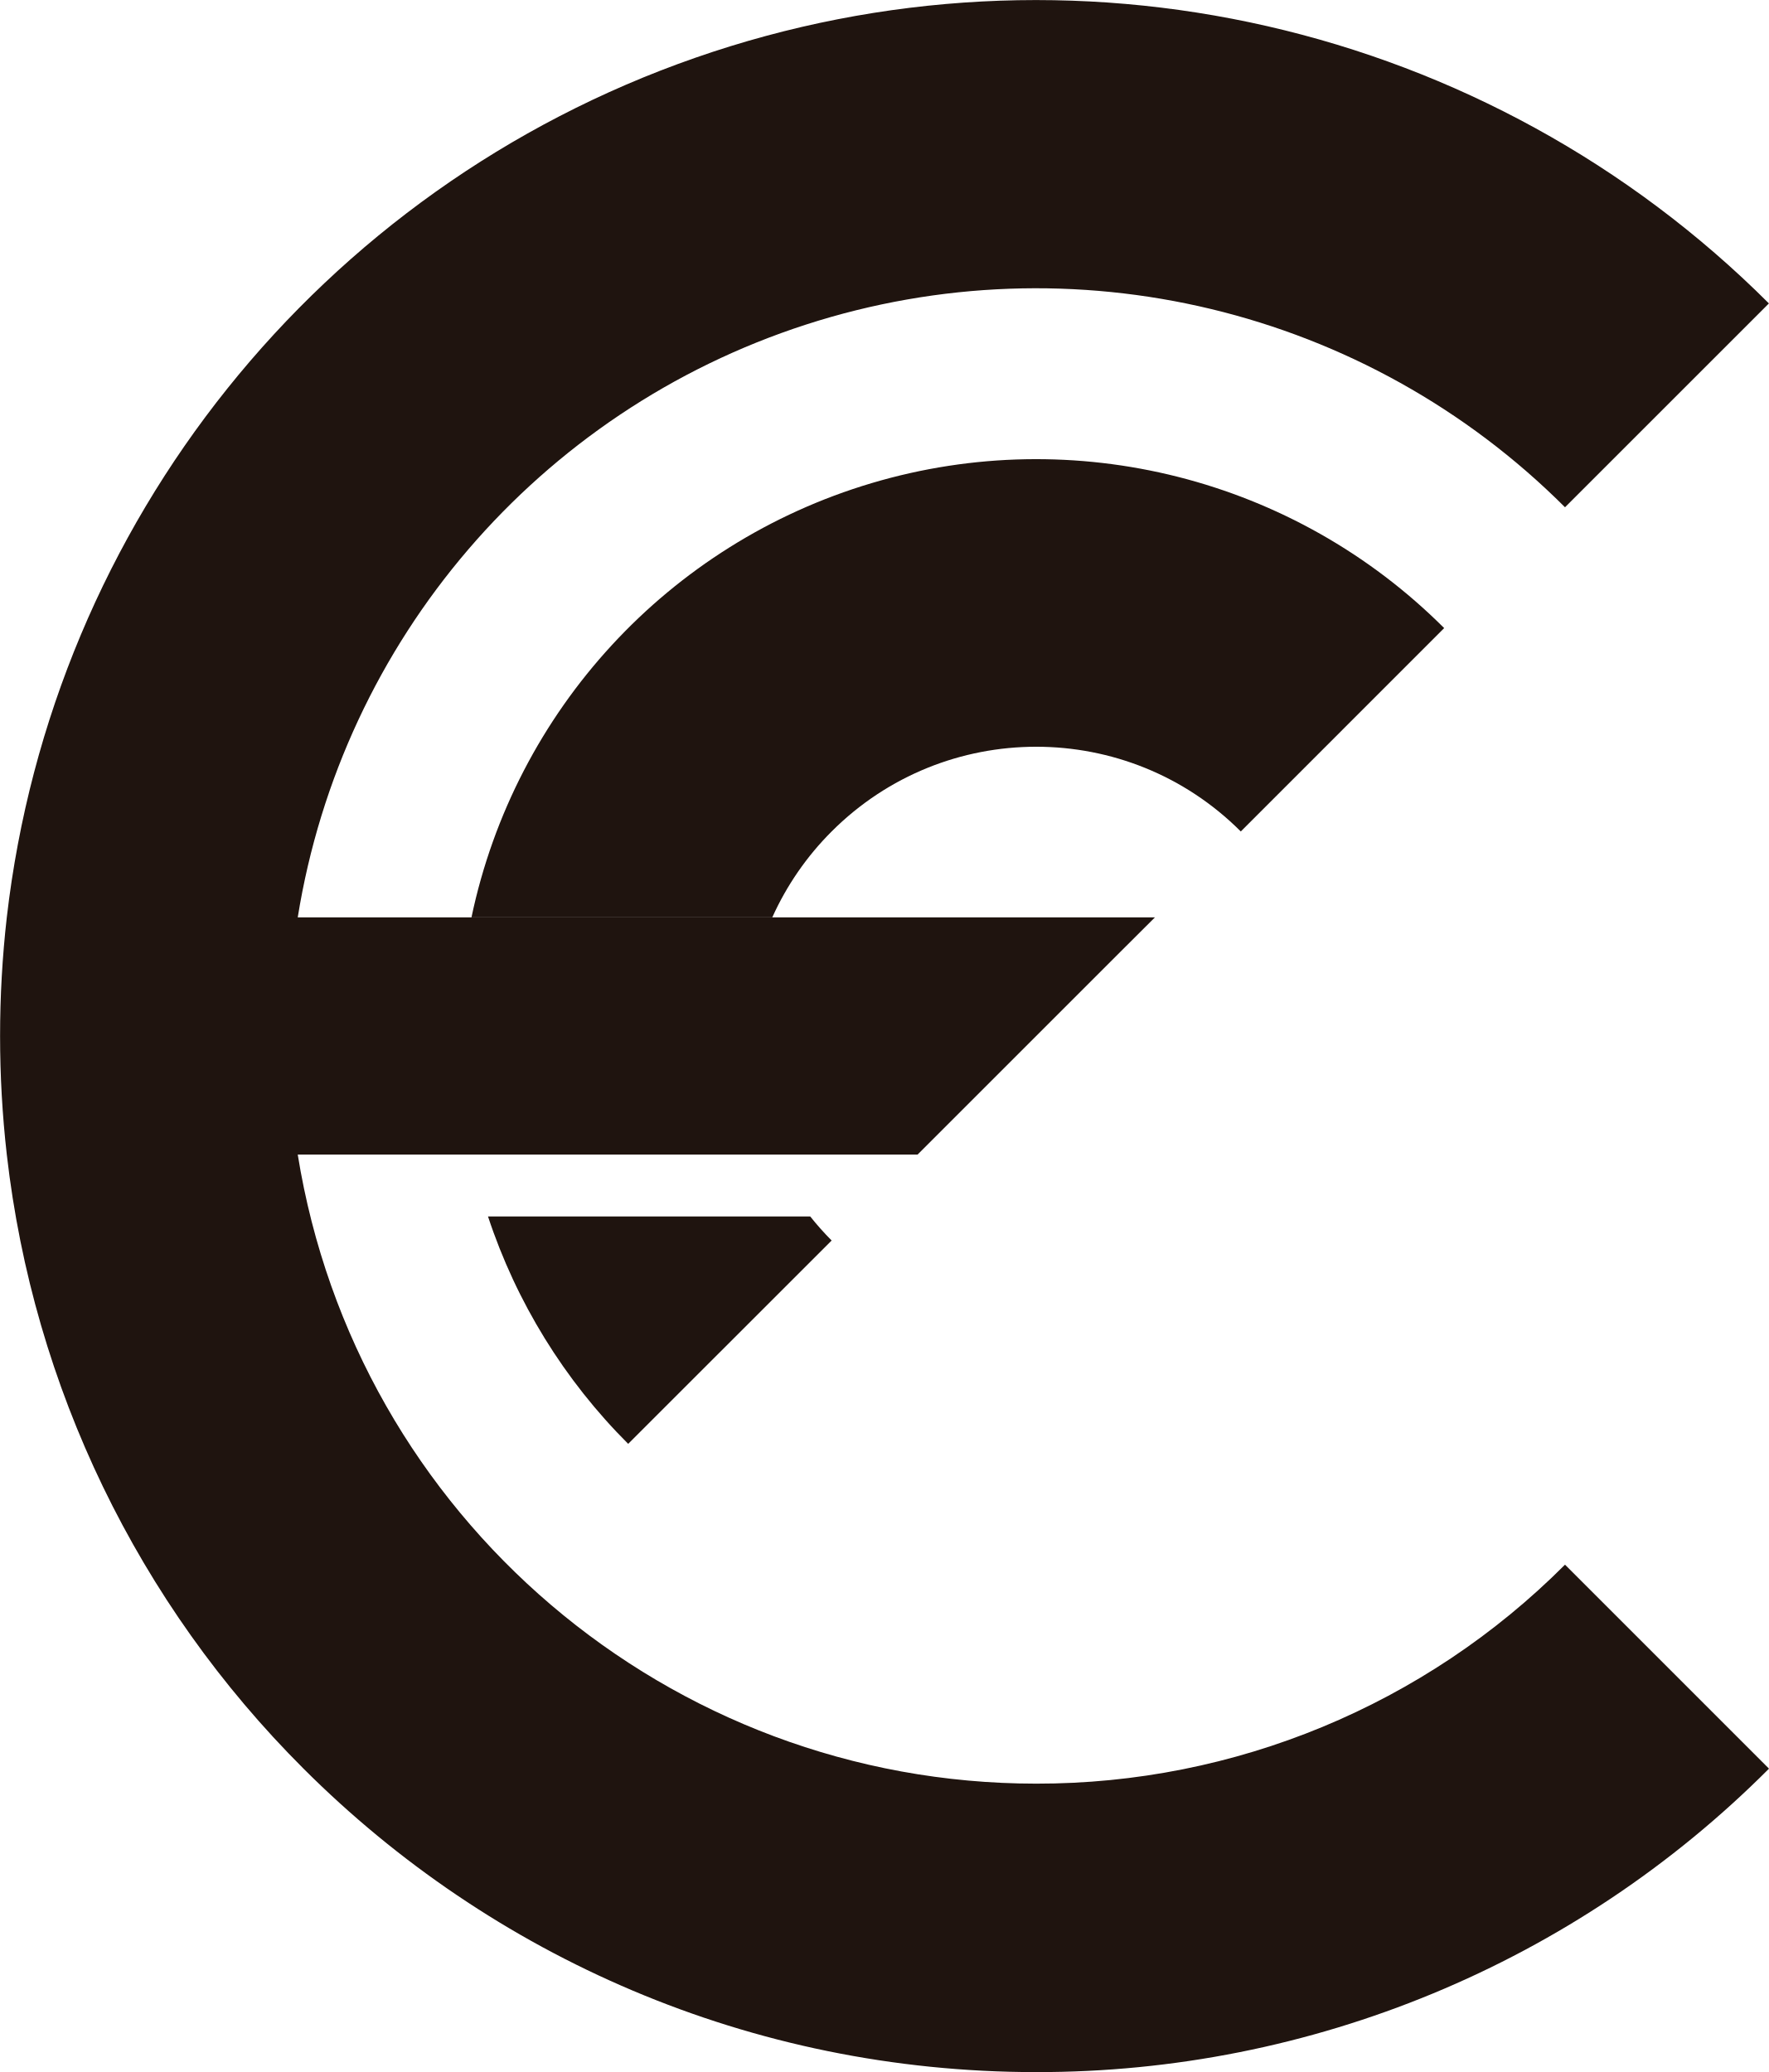
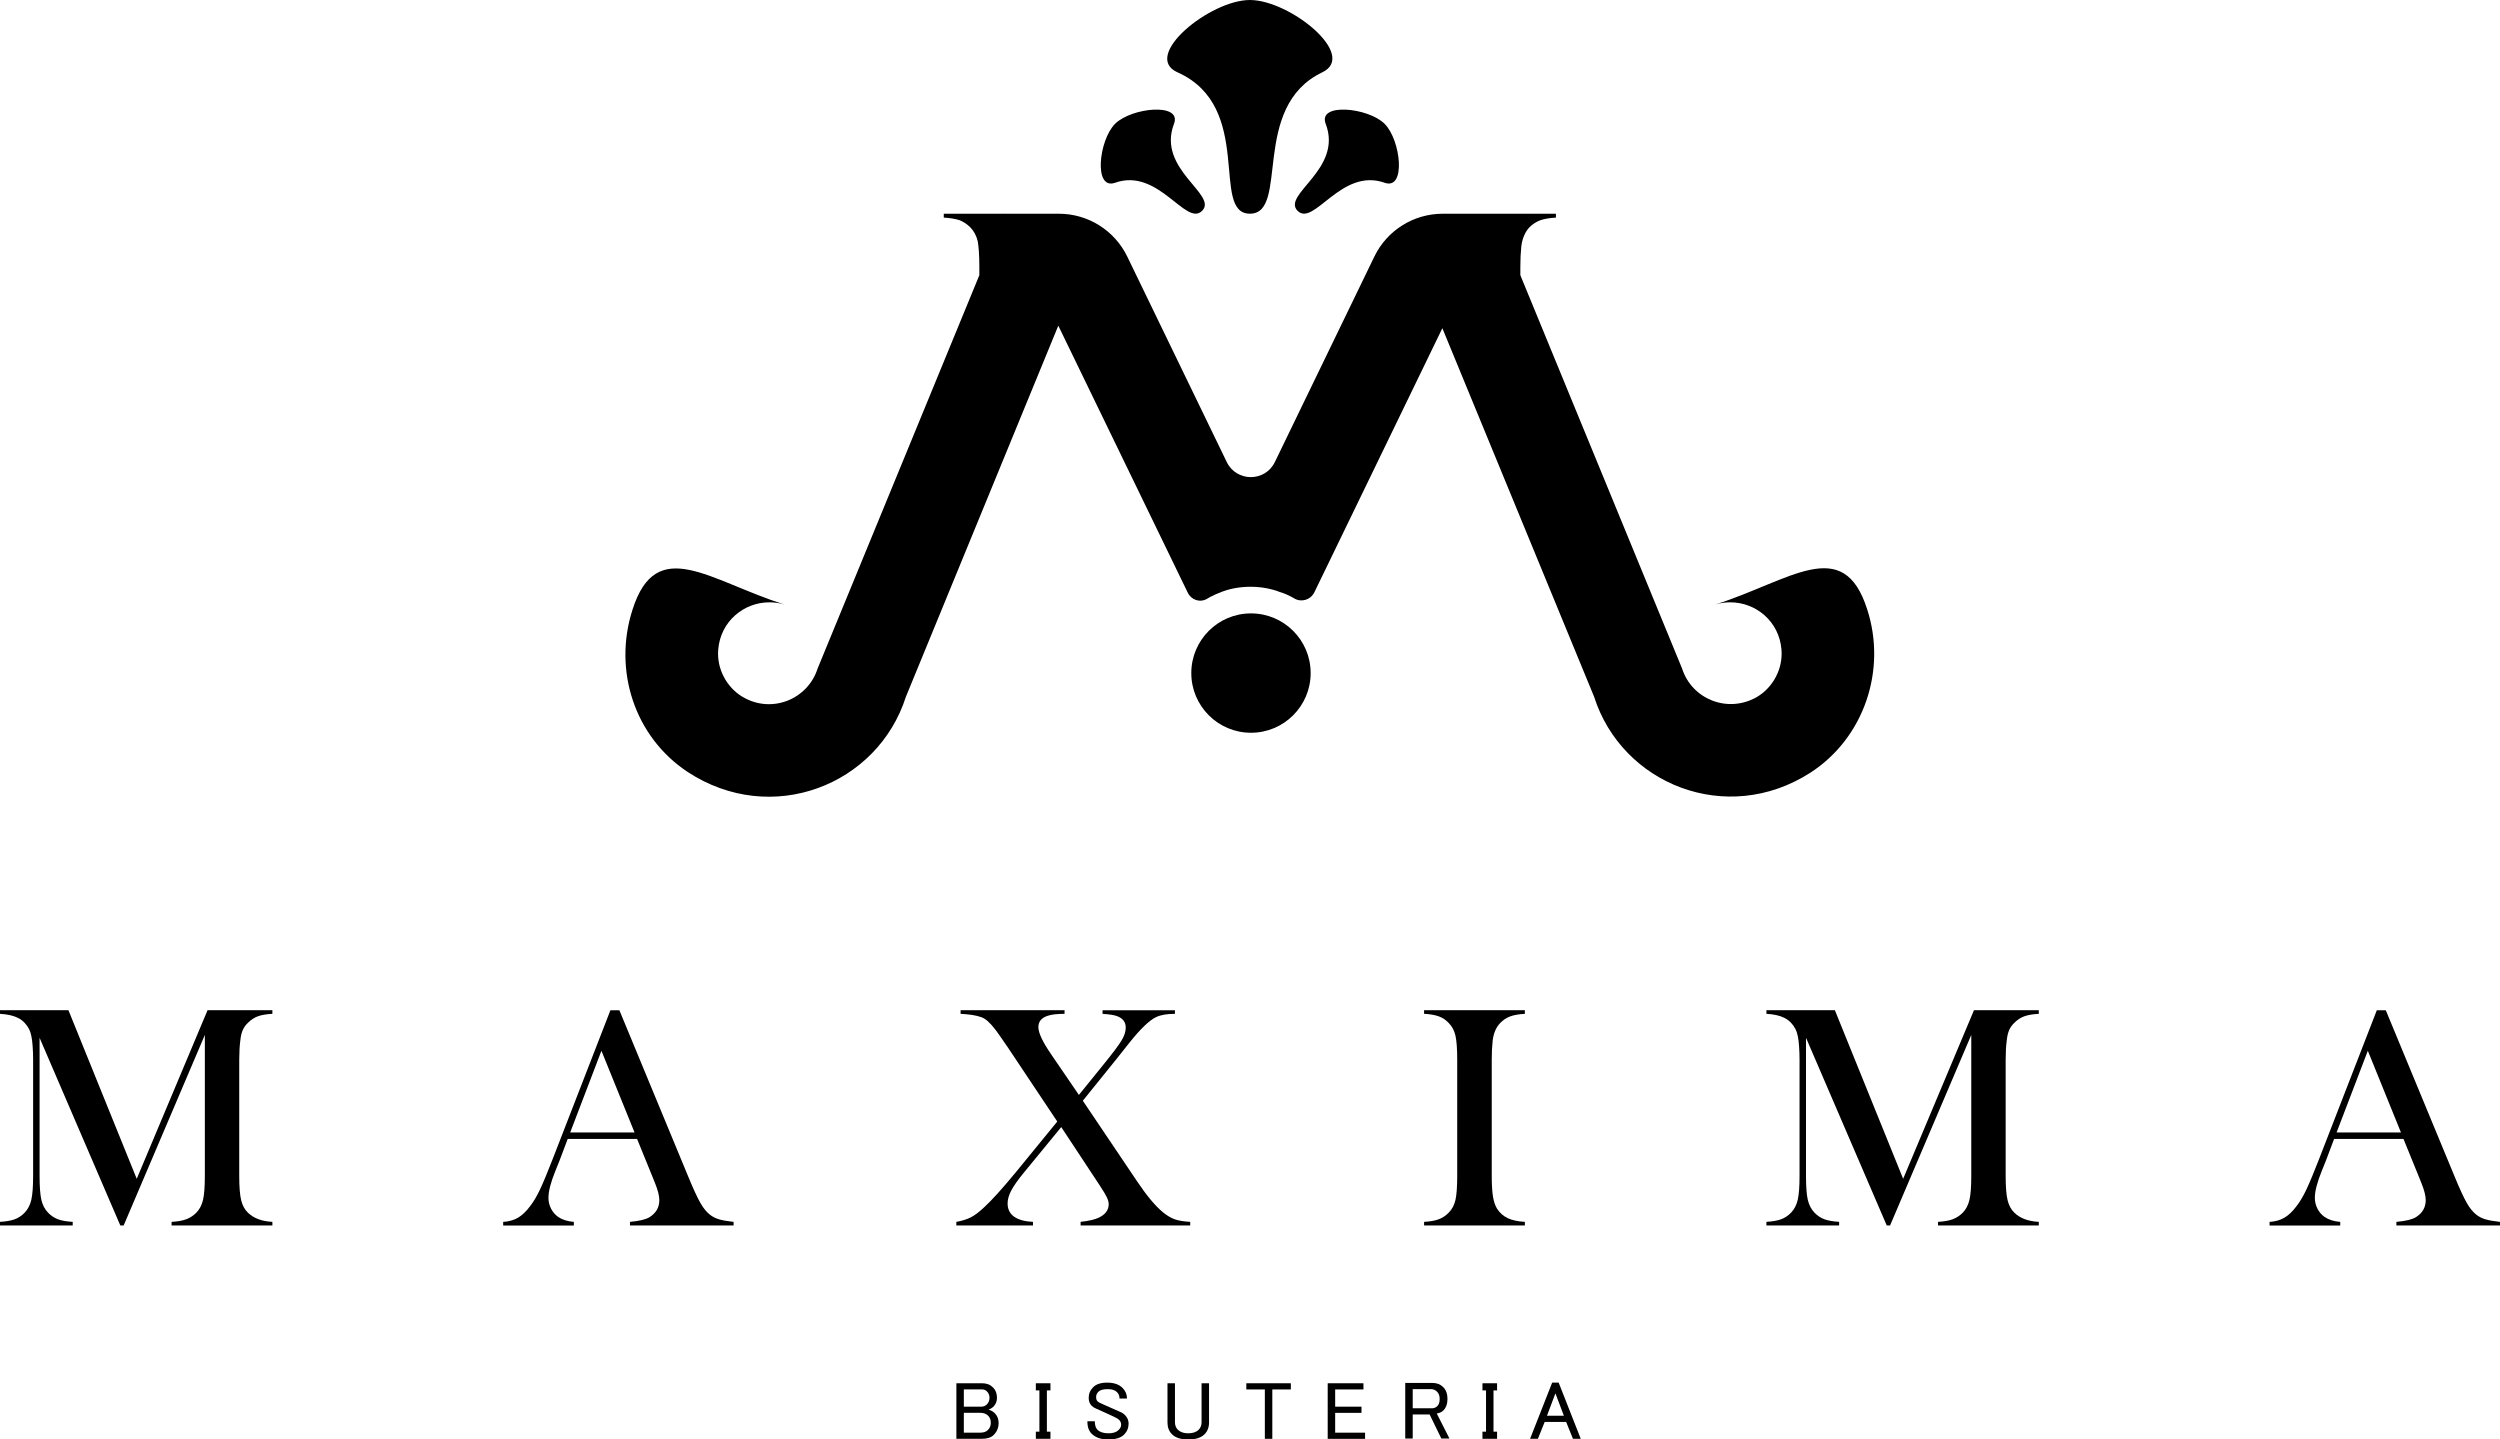
- <svg xmlns="http://www.w3.org/2000/svg" id="Capa_1" data-name="Capa 1" viewBox="0 0 885.9 1037.89">
-   <defs>
-     <style>.cls-1{fill:#1f140f;}</style>
-   </defs>
-   <path class="cls-1" d="M487.1,437.55a144.89,144.89,0,0,1,204.91,0L793.86,335.68A289,289,0,0,0,306.72,480.59H457.37A144.88,144.88,0,0,1,487.1,437.55Z" transform="translate(-70.6 -21.06)" />
-   <path class="cls-1" d="M315,630.4a288.91,288.91,0,0,0,70.2,113.9L487.1,642.45a147.91,147.91,0,0,1-10.73-12.05Z" transform="translate(-70.6 -21.06)" />
-   <path class="cls-1" d="M589.54,914.51A374.64,374.64,0,0,1,219.71,599.39H530.15L547.54,582l42-42,42-42L649,480.59H219.71A374.57,374.57,0,0,1,854.38,275.16L956.5,173.05A519,519,0,0,0,74,480.59a526.73,526.73,0,0,0,0,118.8A517.4,517.4,0,0,0,222.61,907c93.92,93.91,223.65,152,366.93,152a517.28,517.28,0,0,0,367-152L854.38,804.82A373.31,373.31,0,0,1,589.54,914.51Z" transform="translate(-70.6 -21.06)" />
+ <svg xmlns="http://www.w3.org/2000/svg" version="1.1" id="Capa_1" x="0px" y="0px" viewBox="0 0 1063.59 612.12" style="enable-background:new 0 0 1063.59 612.12;" xml:space="preserve">
+   <style type="text/css">
+ 	.st0{fill:none;}
+ </style>
+   <circle cx="532.21" cy="286.35" r="25.39" />
+   <polygon points="427.39,90.91 427.39,91.05 427.25,90.91 " />
+   <g>
+     <path d="M406.87,588.49h11.06c1.84,0,3.36,0.6,4.56,1.8c1.11,1.11,1.66,2.58,1.66,4.42c0,1.48-0.51,2.72-1.52,3.73   c-0.55,0.55-1.24,0.97-2.07,1.24c1.11,0.37,1.98,0.88,2.63,1.52c1.11,1.11,1.66,2.49,1.66,4.15c0,2.03-0.69,3.73-2.07,5.11   c-1.11,1.11-2.76,1.66-4.98,1.66h-10.92V588.49z M410.05,591.11v7.33h7.46c0.92,0,1.7-0.32,2.35-0.97c0.74-0.74,1.11-1.7,1.11-2.9   c0-1.01-0.37-1.89-1.11-2.63c-0.55-0.55-1.24-0.83-2.07-0.83H410.05z M410.05,601.07v8.43h7.05c1.38,0,2.44-0.37,3.18-1.11   c0.83-0.83,1.24-1.84,1.24-3.04c0-1.29-0.37-2.3-1.11-3.04c-0.83-0.83-1.94-1.24-3.32-1.24H410.05z" />
+     <path d="M440.68,588.49h6.22v3.04h-1.52v17.55h1.52v3.04h-6.22v-3.04h1.52v-17.55h-1.52V588.49z" />
+     <path d="M465.09,590.15c1.29-1.29,3.27-1.93,5.94-1.93c2.85,0,5.02,0.74,6.5,2.21c1.29,1.29,1.94,2.81,1.94,4.56h-3.18   c0-1.11-0.37-2.03-1.11-2.76c-0.83-0.83-2.12-1.24-3.87-1.24c-1.93,0-3.27,0.37-4.01,1.11c-0.65,0.65-0.97,1.38-0.97,2.21   s0.18,1.43,0.55,1.8c0.46,0.46,1.29,0.92,2.49,1.38c2.12,0.92,4.51,1.98,7.19,3.18c0.74,0.28,1.43,0.74,2.07,1.38   c1.01,1.01,1.52,2.21,1.52,3.59c0,1.84-0.65,3.41-1.93,4.7c-1.38,1.38-3.64,2.07-6.77,2.07c-3.04,0-5.39-0.83-7.05-2.49   c-1.2-1.2-1.8-2.95-1.8-5.25h3.18c0,1.66,0.37,2.86,1.11,3.59c1.01,1.01,2.58,1.52,4.7,1.52c1.93,0,3.36-0.46,4.28-1.38   c0.74-0.74,1.11-1.47,1.11-2.21c0-0.83-0.28-1.52-0.83-2.07c-0.46-0.46-1.2-0.92-2.21-1.38c-0.92-0.46-2.12-1.01-3.59-1.66   c-1.66-0.74-3-1.33-4.01-1.8c-0.74-0.28-1.38-0.69-1.93-1.24c-0.83-0.83-1.24-1.94-1.24-3.32   C463.16,592.96,463.8,591.44,465.09,590.15z" />
+     <path d="M496.69,588.49h3.18v16.59c0,1.29,0.41,2.35,1.24,3.18c1.01,1.01,2.49,1.52,4.42,1.52c1.93,0,3.41-0.51,4.42-1.52   c0.83-0.83,1.24-1.89,1.24-3.18v-16.59h3.18v16.73c0,2.03-0.65,3.69-1.93,4.98c-1.48,1.48-3.78,2.21-6.91,2.21   c-3.13,0-5.44-0.74-6.91-2.21c-1.29-1.29-1.93-2.95-1.93-4.98V588.49z" />
+     <path d="M530.23,588.49h18.94v2.63h-7.88v21.01h-3.18v-21.01h-7.88V588.49z" />
+     <path d="M564.86,588.49h15.2v2.63h-12.03v7.33h11.2v2.63h-11.2v8.43h12.72v2.63h-15.9V588.49z" />
+     <path d="M597.84,588.35h11.61c1.84,0,3.36,0.6,4.56,1.8c1.2,1.2,1.8,2.86,1.8,4.98c0,2.12-0.6,3.78-1.8,4.98   c-0.65,0.65-1.57,1.06-2.76,1.24l5.39,10.64h-3.45l-4.98-10.23h-7.19v10.23h-3.18V588.35z M601.02,590.98v8.16h8.15   c0.92,0,1.7-0.32,2.35-0.97c0.64-0.64,0.97-1.66,0.97-3.04c0-1.29-0.37-2.3-1.11-3.04c-0.74-0.74-1.61-1.11-2.63-1.11H601.02z" />
+     <path d="M630.69,588.49h6.22v3.04h-1.52v17.55h1.52v3.04h-6.22v-3.04h1.52v-17.55h-1.52V588.49z" />
+     <path d="M650.95,612.12l9.4-23.91h2.76l9.4,23.91h-3.32l-2.9-7.19h-9.12l-2.9,7.19H650.95z M661.73,592.77l-3.59,9.54h7.19   L661.73,592.77z" />
+   </g>
+   <path d="M115.87,431.32c-2.56,0.14-4.6,0.48-6.14,1.04c-1.54,0.56-2.96,1.49-4.26,2.79c-0.98,0.93-1.72,1.98-2.21,3.12  c-0.49,1.13-0.83,2.57-1.01,4.33c-0.31,2.33-0.47,5.07-0.47,8.24v49.46c0,4.6,0.27,8.03,0.81,10.26c0.53,2.24,1.5,4.03,2.89,5.37  c2.46,2.38,5.93,3.67,10.4,3.89v1.54H73v-1.54c2.59-0.14,4.69-0.51,6.27-1.11c1.59-0.61,3.01-1.53,4.26-2.79  c1.39-1.43,2.34-3.26,2.85-5.47s0.77-5.6,0.77-10.16v-59.99L52.6,521.37h-1.41l-34.35-79.85v58.78c0,4.6,0.26,8.01,0.77,10.2  c0.52,2.19,1.47,4,2.85,5.43c1.25,1.29,2.67,2.24,4.26,2.82c1.59,0.57,3.66,0.93,6.21,1.07v1.54H0v-1.54  c2.55-0.14,4.61-0.5,6.21-1.07c1.59-0.58,3.01-1.53,4.26-2.82c1.39-1.43,2.34-3.26,2.85-5.47c0.51-2.21,0.77-5.6,0.77-10.16v-49.46  c0-2.05-0.07-3.99-0.21-5.83c-0.22-3.31-0.73-5.72-1.54-7.25c-1.12-2.1-2.65-3.66-4.59-4.66c-1.95-1.01-4.53-1.59-7.75-1.78v-1.54  h29.12l29.05,71.73l30.13-71.73h27.58V431.32z" />
+   <path d="M312.1,521.37h-44.08v-1.54c3.98-0.36,6.75-1.03,8.32-2.01c2.77-1.74,4.16-4.15,4.16-7.25c0-1.83-0.63-4.29-1.88-7.37  l-1.14-2.82l-6.44-15.83h-29.52l-3.49,9.25l-1.68,4.17c-2.01,4.92-3.02,8.79-3.02,11.6c0,1.67,0.37,3.21,1.11,4.64  c0.74,1.43,1.73,2.59,2.98,3.48c1.75,1.21,3.99,1.93,6.71,2.15v1.54h-30.06v-1.54c2.37-0.14,4.45-0.72,6.24-1.74  c1.78-1.03,3.53-2.69,5.23-4.97c1.44-1.83,2.83-4.19,4.2-7.08c1.36-2.89,3.16-7.21,5.4-12.98l24.55-63.27h3.82l29.19,70.52  c2.19,5.32,3.94,9.13,5.24,11.4c1.29,2.29,2.7,4,4.23,5.17c1.07,0.8,2.3,1.42,3.69,1.84c1.39,0.42,3.46,0.8,6.24,1.11V521.37z   M269.96,481.79l-14.09-34.76l-13.29,34.76H269.96z" />
+   <path d="M408.68,429.78h44.22v1.54c-3.09,0-5.46,0.27-7.11,0.81c-2.69,0.85-4.03,2.46-4.03,4.84c0,2.45,1.83,6.34,5.5,11.66  L459,465.82l10.27-12.68c4.03-4.96,6.65-8.44,7.85-10.43c1.21-1.99,1.81-3.84,1.81-5.53c0-2.38-1.25-4-3.76-4.9  c-1.16-0.45-3.2-0.76-6.11-0.95v-1.54h30.8v1.54c-3.4,0-6.04,0.45-7.92,1.34c-2.91,1.34-6.78,5.06-11.61,11.14l-5.1,6.44  l-14.56,18.04l23.08,34.28c4.07,6.08,7.76,10.5,11.07,13.22c1.7,1.39,3.36,2.38,5,2.96c1.63,0.57,3.81,0.93,6.54,1.07v1.54h-46.63  v-1.54c3.62-0.4,6.26-1.03,7.92-1.88c2.69-1.34,4.03-3.22,4.03-5.63c0-0.86-0.27-1.84-0.8-2.96s-1.54-2.8-3.01-5.02l-16.38-24.83  l-15.97,19.46c-2.46,3-4.22,5.5-5.27,7.49c-1.06,1.99-1.58,3.83-1.58,5.53c0,2.41,0.91,4.28,2.72,5.6c1.81,1.32,4.51,2.08,8.08,2.25  v1.54h-32.61v-1.54c2.46-0.45,4.51-1.08,6.14-1.92c1.64-0.82,3.54-2.26,5.74-4.33c3.22-2.95,7.76-7.98,13.62-15.1l17.44-21.34  l-20.8-31.19l-3.56-5.17c-2.59-3.81-4.79-6.26-6.57-7.37c-1.61-0.98-4.34-1.64-8.19-1.95c-0.45,0-1.12-0.04-2.01-0.14V429.78z" />
+   <path d="M648.73,429.78v1.54c-2.55,0.14-4.62,0.5-6.21,1.08c-1.59,0.57-3.01,1.52-4.26,2.81c-1.75,1.79-2.82,4.28-3.22,7.45  c-0.27,2.38-0.4,5.1-0.4,8.18v49.46c0,3.71,0.18,6.64,0.53,8.79c0.36,2.14,0.94,3.87,1.75,5.16c1.16,1.79,2.66,3.12,4.5,3.99  c1.83,0.87,4.27,1.41,7.31,1.58v1.54h-42.87v-1.54c2.59-0.14,4.68-0.51,6.27-1.11c1.59-0.61,2.98-1.53,4.19-2.79  c1.43-1.43,2.39-3.25,2.89-5.43c0.49-2.19,0.74-5.6,0.74-10.2v-49.46c0-4.6-0.25-8-0.74-10.2c-0.49-2.19-1.45-4-2.89-5.43  c-1.21-1.29-2.62-2.24-4.23-2.81c-1.61-0.58-3.69-0.95-6.24-1.08v-1.54H648.73z" />
+   <path d="M867.37,431.32c-2.56,0.14-4.6,0.48-6.14,1.04c-1.54,0.56-2.96,1.49-4.26,2.79c-0.98,0.93-1.72,1.98-2.21,3.12  c-0.49,1.13-0.83,2.57-1.01,4.33c-0.31,2.33-0.47,5.07-0.47,8.24v49.46c0,4.6,0.27,8.03,0.81,10.26c0.53,2.24,1.5,4.03,2.89,5.37  c2.46,2.38,5.93,3.67,10.4,3.89v1.54h-42.88v-1.54c2.59-0.14,4.69-0.51,6.27-1.11c1.59-0.61,3.01-1.53,4.26-2.79  c1.39-1.43,2.34-3.26,2.85-5.47c0.52-2.21,0.77-5.6,0.77-10.16v-59.99l-34.55,81.06h-1.41l-34.35-79.85v58.78  c0,4.6,0.26,8.01,0.77,10.2c0.52,2.19,1.47,4,2.85,5.43c1.25,1.29,2.67,2.24,4.26,2.82c1.59,0.57,3.66,0.93,6.21,1.07v1.54h-30.93  v-1.54c2.55-0.14,4.61-0.5,6.21-1.07c1.59-0.58,3.01-1.53,4.26-2.82c1.39-1.43,2.34-3.26,2.85-5.47c0.51-2.21,0.77-5.6,0.77-10.16  v-49.46c0-2.05-0.07-3.99-0.21-5.83c-0.22-3.31-0.73-5.72-1.54-7.25c-1.12-2.1-2.65-3.66-4.59-4.66c-1.95-1.01-4.53-1.59-7.75-1.78  v-1.54h29.12l29.05,71.73l30.13-71.73h27.58V431.32z" />
+   <path d="M1063.59,521.37h-44.08v-1.54c3.98-0.36,6.75-1.03,8.32-2.01c2.77-1.74,4.16-4.15,4.16-7.25c0-1.83-0.63-4.29-1.88-7.37  l-1.14-2.82l-6.44-15.83h-29.52l-3.49,9.25l-1.68,4.17c-2.01,4.92-3.02,8.79-3.02,11.6c0,1.67,0.37,3.21,1.11,4.64  c0.74,1.43,1.73,2.59,2.98,3.48c1.75,1.21,3.99,1.93,6.71,2.15v1.54h-30.06v-1.54c2.37-0.14,4.45-0.72,6.24-1.74  c1.78-1.03,3.53-2.69,5.23-4.97c1.44-1.83,2.83-4.19,4.2-7.08c1.36-2.89,3.16-7.21,5.4-12.98l24.55-63.27h3.82l29.19,70.52  c2.19,5.32,3.94,9.13,5.24,11.4c1.29,2.29,2.7,4,4.23,5.17c1.07,0.8,2.3,1.42,3.69,1.84c1.39,0.42,3.46,0.8,6.24,1.11V521.37z   M1021.45,481.79l-14.09-34.76l-13.29,34.76H1021.45z" />
+   <path d="M770.14,328.77c-35.65,22.85-80.11,4.82-91.95-32.35l-64.56-156.79L559.12,252.1c-1.65,3.17-5.51,4.27-8.53,2.48  c-0.28-0.14-0.41-0.28-0.69-0.41c-1.79-0.96-3.58-1.79-5.51-2.34c-0.96-0.41-1.93-0.69-2.89-0.96c-3.03-0.83-6.19-1.24-9.36-1.24  c-4.82,0-9.36,0.83-13.49,2.62c-1.1,0.41-2.07,0.83-3.03,1.38c-0.41,0.14-0.83,0.27-1.1,0.55c-0.41,0.14-0.69,0.41-0.96,0.55  c-3.03,1.79-6.75,0.55-8.26-2.62l-55.06-113.56L385.4,296.43c-11.98,37.58-57.13,55.47-92.92,31.94  c-22.58-15-31.66-43.22-23.4-68.96c10.19-32.07,32.62-12.39,64.7-2.2c-2.2-0.69-4.41-0.96-6.47-0.96c-10.87,0-20.79,8.12-21.75,20.1  c-0.69,7.98,3.44,15.97,10.32,20.1c12.53,7.43,27.81,0.96,31.94-11.98l68.83-167.39v-3.44c0-4.96-0.27-8.67-0.69-11.01  c-0.55-2.34-1.65-4.41-3.17-5.92c-1.38-1.38-2.89-2.34-4.54-3.03c-1.79-0.55-3.99-0.96-6.74-1.1v-1.65h25.74l0.14,0.14v-0.14h23.12  c12.38,0,23.66,7.08,29.06,18.21l42.34,87.43c4.14,8.55,16.32,8.55,20.46,0l42.34-87.43c5.39-11.14,16.68-18.21,29.06-18.21h48.18  v1.65c-2.75,0.14-4.96,0.55-6.61,1.1c-1.79,0.69-3.3,1.65-4.68,3.03c-1.79,1.93-3.03,4.68-3.44,8.12c-0.27,2.48-0.41,5.51-0.41,8.81  v3.44l68.83,167.39c4.13,12.94,19.41,19.27,31.94,11.98c6.88-4.13,11.01-12.11,10.32-20.1c-0.96-11.98-10.88-20.1-21.75-20.1  c-2.07,0-4.27,0.27-6.47,0.96c32.07-10.19,54.51-30.01,64.7,2.06C802.77,285.14,793,314.04,770.14,328.77z" />
+   <polygon points="427.39,90.91 427.39,91.05 427.25,90.91 " />
+   <path d="M500.97,30.78c32.94,14.67,13.78,60.13,30.78,60.13s0-45.45,30.78-60.13C577.87,23.46,548.75,0,531.75,0  S485.44,23.86,500.97,30.78z" />
+   <path d="M564,52.68c7.44,19.39-18.87,30.1-11.95,37.02s18.51-18.51,37.02-11.95c9.23,3.27,6.92-18.14,0-25.07  S560.49,43.54,564,52.68z" />
+   <path d="M499.46,52.68c-7.44,19.39,18.87,30.1,11.95,37.02c-6.92,6.92-18.51-18.51-37.02-11.95c-9.23,3.27-6.92-18.14,0-25.07  S502.97,43.54,499.46,52.68z" />
+   <rect x="-2689.49" y="-2892.88" class="st0" width="6438.42" height="6438.42" />
</svg>
